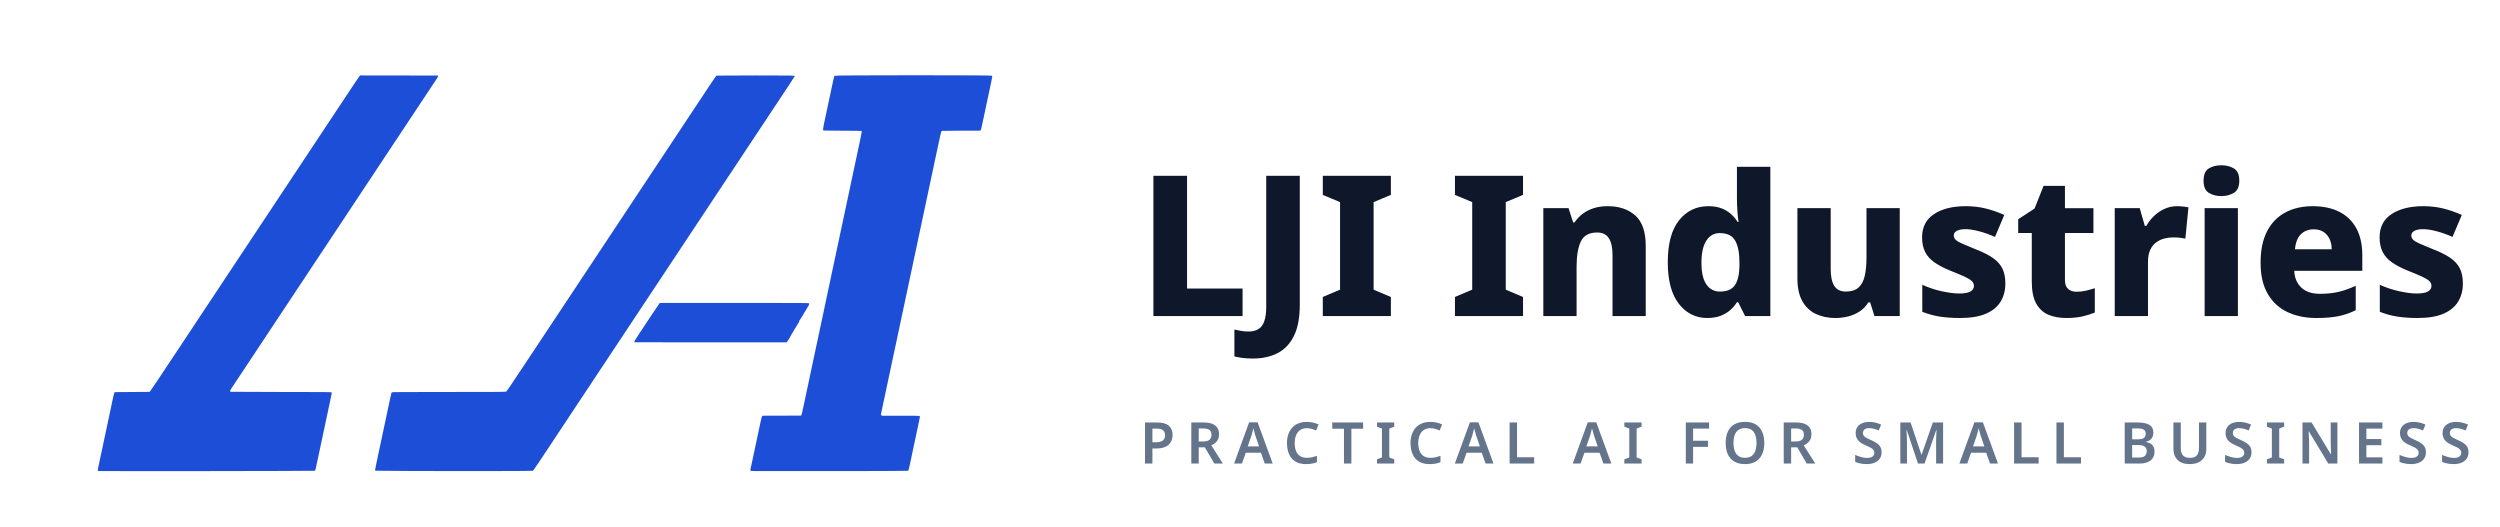
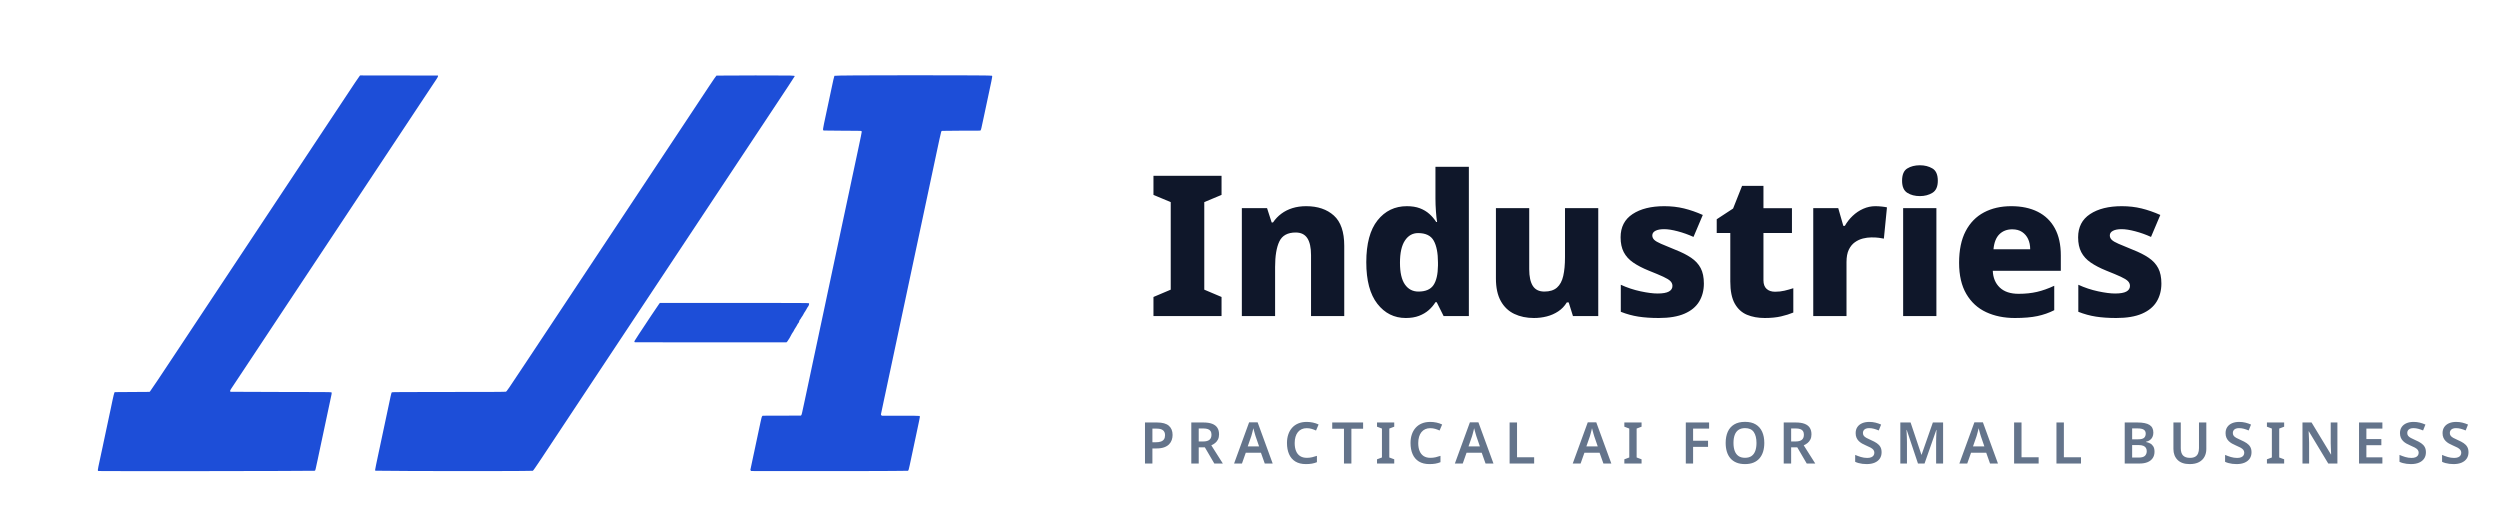
<svg xmlns="http://www.w3.org/2000/svg" viewBox="0 0 10438 2200" width="1305" height="275">
  <path fill="#1d4ed8" transform="translate(-495.5,-36)" d="M905.2,2003.0C902.3,2001.8 902.3,1998.8 905.5,1984.1C908.0,1972.6 909.9,1964.0 914.0,1944.5C915.1,1939.0 916.5,1932.6 917.0,1930.3C917.6,1928.0 919.8,1917.4 922.1,1906.8C924.3,1896.2 927.2,1882.3 928.6,1876.0C930.0,1869.7 931.5,1862.5 932.0,1860.0C932.5,1857.5 934.1,1850.1 935.5,1843.5C936.9,1836.9 940.7,1818.9 944.0,1803.5C947.3,1788.1 951.1,1770.1 952.5,1763.5C953.9,1756.9 955.7,1748.6 956.5,1745.0C957.2,1741.4 960.6,1725.2 964.0,1709.0C967.4,1692.8 971.0,1678.2 971.9,1676.5L973.6,1673.5L1046.2,1673.0L1118.8,1672.5L1121.1,1670.5C1123.1,1668.7 1162.7,1609.5 1239.5,1493.5C1252.2,1474.2 1277.4,1436.2 1295.5,1409.0C1313.5,1381.8 1340.1,1341.7 1354.5,1320.0C1368.9,1298.3 1398.6,1253.5 1420.5,1220.5C1458.5,1163.3 1484.9,1123.4 1543.5,1035.0C1586.3,970.5 1628.2,907.2 1669.5,845.0C1690.9,812.8 1720.1,768.7 1734.5,747.0C1748.9,725.3 1774.1,687.2 1790.5,662.5C1806.9,637.8 1831.2,601.1 1844.5,581.0C1857.8,560.9 1889.3,513.5 1914.5,475.5C1939.7,437.6 1968.1,394.8 1977.5,380.5C1987.0,366.2 1995.6,353.7 1996.7,352.7L1998.7,351.0L2161.1,351.2L2323.5,351.5L2323.8,353.8C2324.0,355.2 2321.8,359.6 2317.4,366.3C2313.7,371.9 2288.8,409.4 2262.1,449.5C2235.5,489.6 2205.0,535.5 2194.5,551.5C2183.9,567.5 2157.8,606.8 2136.5,639.0C2115.2,671.2 2088.2,711.9 2076.5,729.5C2064.9,747.1 2037.4,788.5 2015.5,821.5C1993.6,854.5 1962.8,900.9 1947.2,924.5C1931.5,948.1 1904.9,988.2 1888.2,1013.5C1871.4,1038.8 1846.3,1076.6 1832.5,1097.5C1818.7,1118.4 1788.5,1163.8 1765.5,1198.5C1742.5,1233.2 1712.3,1278.6 1698.5,1299.5C1684.7,1320.4 1659.0,1359.1 1641.5,1385.5C1624.0,1411.9 1600.1,1447.9 1588.5,1465.5C1576.9,1483.1 1544.6,1531.7 1516.9,1573.5C1489.1,1615.3 1463.8,1653.4 1460.6,1658.3C1454.4,1667.8 1453.8,1670.9 1458.0,1672.1C1459.4,1672.5 1554.4,1672.8 1669.1,1672.9C1856.5,1673.0 1877.9,1673.2 1879.0,1674.6C1880.5,1676.3 1880.0,1679.7 1872.0,1716.0C1870.9,1721.2 1867.3,1738.1 1864.0,1753.5C1860.7,1768.9 1856.9,1786.9 1855.5,1793.5C1854.1,1800.1 1852.5,1807.5 1852.0,1810.0C1851.5,1812.5 1850.0,1819.7 1848.6,1826.0C1847.3,1832.3 1843.7,1849.2 1840.6,1863.5C1837.6,1877.8 1833.9,1894.9 1832.5,1901.5C1831.1,1908.1 1826.1,1931.5 1821.5,1953.5C1811.7,1999.9 1811.5,2000.7 1809.2,2001.9C1806.9,2003.1 908.2,2004.2 905.2,2003.0ZM2227.5,2003.0C2137.3,2002.7 2062.9,2002.1 2062.2,2001.7C2061.6,2001.2 2061.0,1999.7 2061.0,1998.3C2061.0,1996.1 2066.2,1970.6 2076.5,1922.5C2077.9,1915.9 2079.7,1907.6 2080.5,1904.0C2081.2,1900.4 2084.6,1884.5 2088.0,1868.5C2094.2,1839.2 2094.9,1836.0 2099.5,1814.5C2100.9,1807.9 2104.7,1789.9 2108.0,1774.5C2111.3,1759.1 2115.1,1741.1 2116.5,1734.5C2120.6,1715.3 2121.6,1710.5 2125.4,1692.5C2127.9,1681.0 2129.6,1675.1 2130.7,1674.2C2132.0,1673.3 2181.1,1673.0 2367.9,1672.9C2547.7,1672.9 2604.3,1672.6 2607.0,1671.7C2610.8,1670.4 2612.6,1667.7 2698.6,1538.0C2717.4,1509.7 2753.8,1454.8 2779.5,1416.0C2805.3,1377.2 2836.8,1329.8 2849.5,1310.5C2903.2,1229.5 2946.8,1163.6 3034.5,1031.5C3068.5,980.3 3089.9,948.0 3151.2,855.5C3165.7,833.5 3193.3,791.9 3212.5,763.0C3304.2,624.8 3319.9,601.1 3341.5,568.5C3354.2,549.2 3379.4,511.2 3397.5,484.0C3415.6,456.8 3442.6,416.0 3457.5,393.4C3472.5,370.8 3485.5,352.0 3486.5,351.7C3487.4,351.3 3560.7,351.0 3649.4,351.0C3814.4,351.0 3813.0,351.0 3813.0,354.6C3813.0,355.2 3801.7,372.8 3787.8,393.6C3774.0,414.5 3754.5,443.9 3744.5,459.0C3734.5,474.1 3709.3,512.1 3688.5,543.5C3667.7,574.9 3638.0,619.6 3622.5,643.0C3607.0,666.4 3577.8,710.5 3557.5,741.0C3537.2,771.5 3509.8,812.9 3496.5,833.0C3470.5,872.2 3429.6,933.9 3375.5,1015.5C3335.1,1076.3 3289.1,1145.8 3250.5,1204.0C3193.1,1290.6 3164.5,1333.8 3130.5,1385.0C3048.7,1508.3 3023.3,1546.6 2999.5,1582.5C2958.4,1644.5 2917.6,1706.0 2879.5,1763.5C2840.7,1821.9 2805.8,1874.6 2754.7,1951.8C2731.5,1986.7 2721.3,2001.3 2719.6,2002.0C2716.5,2003.1 2453.0,2003.7 2227.5,2003.0ZM3712.3,2003.3L3631.0,2003.0L3629.5,2000.7L3628.0,1998.4L3633.0,1974.9C3635.7,1962.0 3639.1,1946.1 3640.5,1939.5C3641.9,1932.9 3643.7,1924.6 3644.5,1921.0C3645.2,1917.4 3648.6,1901.7 3651.9,1886.0C3655.2,1870.3 3659.1,1852.1 3660.5,1845.5C3664.6,1826.5 3665.6,1821.9 3670.5,1798.5C3674.0,1782.0 3675.7,1775.9 3677.2,1774.3L3679.3,1772.0L3759.1,1771.8L3838.9,1771.5L3840.6,1769.8C3842.2,1768.2 3843.8,1761.8 3851.4,1725.5C3852.3,1721.7 3854.1,1713.1 3855.5,1706.5C3856.9,1699.9 3859.9,1686.0 3862.1,1675.5C3864.3,1665.0 3867.2,1651.3 3868.6,1645.0C3870.0,1638.7 3871.5,1631.5 3872.0,1629.0C3872.5,1626.5 3874.1,1619.1 3875.5,1612.5C3878.9,1596.5 3889.8,1545.3 3891.6,1536.5C3892.4,1532.7 3893.7,1526.6 3894.5,1523.0C3895.8,1517.3 3900.7,1494.2 3908.6,1457.0C3910.0,1450.7 3911.7,1442.3 3912.5,1438.5C3913.3,1434.7 3915.1,1426.1 3916.5,1419.5C3920.0,1403.0 3921.2,1397.4 3925.9,1375.5C3928.1,1365.0 3931.1,1351.1 3932.5,1344.5C3933.9,1337.9 3935.9,1328.5 3937.0,1323.5C3938.0,1318.5 3941.4,1302.6 3944.5,1288.0C3947.6,1273.4 3951.0,1257.5 3952.0,1252.5C3953.1,1247.5 3955.1,1238.1 3956.5,1231.5C3959.9,1215.8 3969.6,1170.0 3972.0,1158.5C3973.1,1153.5 3975.1,1144.1 3976.5,1137.5C3979.9,1121.8 3989.6,1076.0 3992.0,1064.5C3993.1,1059.5 3995.1,1050.1 3996.5,1043.5C3999.9,1027.8 4009.6,982.0 4012.0,970.5C4013.1,965.5 4015.1,956.1 4016.5,949.5C4017.9,942.9 4022.4,921.8 4026.5,902.5C4033.1,871.3 4035.4,860.5 4040.5,837.0C4044.1,820.1 4050.3,790.6 4052.0,782.5C4053.1,777.5 4055.1,768.1 4056.5,761.5C4057.9,754.9 4061.6,737.8 4064.6,723.5C4067.7,709.2 4071.3,692.3 4072.6,686.0C4074.0,679.7 4075.5,672.5 4076.0,670.0C4076.5,667.5 4078.1,660.1 4079.5,653.5C4088.2,612.8 4093.0,589.5 4093.0,587.1C4093.0,585.6 4092.5,583.9 4091.8,583.2C4090.9,582.3 4072.2,582.0 4014.6,581.9C3972.7,581.8 3937.2,581.5 3935.6,581.1C3929.3,579.8 3928.9,583.5 3944.8,509.0C3946.0,503.8 3950.3,483.5 3954.4,464.0C3958.5,444.5 3963.1,423.1 3964.5,416.5C3965.9,409.9 3967.5,402.5 3968.0,400.0C3971.8,380.7 3978.2,353.4 3979.0,352.6C3980.5,351.1 4107.9,350.3 4309.0,350.3C4543.8,350.4 4635.2,350.9 4636.7,352.2C4637.4,352.8 4638.0,354.5 4638.0,356.1C4638.0,358.6 4633.4,381.4 4624.5,422.5C4623.1,429.1 4618.6,450.2 4614.5,469.5C4610.4,488.8 4605.9,509.9 4604.5,516.5C4603.1,523.1 4601.1,532.5 4600.0,537.5C4593.1,570.6 4591.5,577.4 4589.9,579.4L4588.2,581.5L4509.3,581.7C4466.0,581.9 4429.6,582.2 4428.4,582.5C4427.3,582.7 4425.8,584.2 4425.1,585.6C4424.5,587.1 4421.2,600.9 4417.9,616.4C4414.7,631.9 4411.6,646.3 4411.0,648.5C4410.5,650.7 4406.7,668.5 4402.6,688.0C4398.5,707.5 4393.9,728.9 4392.5,735.5C4391.1,742.1 4386.6,763.2 4382.5,782.5C4378.4,801.8 4373.8,823.8 4372.1,831.5C4370.5,839.2 4365.9,860.6 4362.0,879.0C4358.1,897.4 4353.6,918.6 4352.0,926.0C4350.4,933.4 4345.9,954.6 4342.0,973.0C4338.1,991.4 4333.6,1012.6 4332.0,1020.0C4330.4,1027.4 4325.9,1048.6 4322.0,1067.0C4318.1,1085.4 4313.6,1106.6 4312.0,1114.0C4310.4,1121.4 4305.9,1142.6 4302.0,1161.0C4298.1,1179.4 4293.6,1200.6 4292.0,1208.0C4289.3,1220.7 4277.1,1277.8 4273.0,1297.5C4271.9,1302.5 4269.9,1311.9 4268.5,1318.5C4267.1,1325.1 4263.5,1342.0 4260.5,1356.0C4257.5,1370.0 4253.7,1388.0 4252.0,1396.0C4250.3,1404.0 4245.6,1426.2 4241.5,1445.5C4237.4,1464.8 4232.9,1485.9 4231.5,1492.5C4230.1,1499.1 4225.6,1520.2 4221.5,1539.5C4217.4,1558.8 4212.9,1579.9 4211.5,1586.5C4210.1,1593.1 4208.3,1601.4 4207.5,1605.0C4206.8,1608.6 4203.4,1624.3 4200.1,1640.0C4196.8,1655.7 4192.9,1673.9 4191.5,1680.5C4190.1,1687.1 4188.3,1695.4 4187.5,1699.0C4186.8,1702.6 4183.4,1718.5 4180.0,1734.5C4176.7,1750.5 4173.7,1764.5 4173.4,1765.7C4173.0,1767.1 4173.6,1768.6 4174.9,1769.9L4177.0,1772.0L4254.6,1772.0C4306.1,1772.0 4332.8,1772.3 4334.1,1773.0C4335.1,1773.6 4336.0,1775.1 4336.0,1776.4C4336.0,1778.3 4331.5,1800.4 4320.0,1854.0C4318.4,1861.4 4313.9,1882.6 4310.0,1901.0C4306.1,1919.4 4301.5,1940.8 4299.9,1948.5C4298.2,1956.2 4295.3,1969.9 4293.4,1979.0C4289.5,1997.5 4288.5,2000.7 4285.9,2002.0C4284.0,2003.0 3866.7,2004.0 3712.3,2003.3ZM3146.0,1465.3C3143.7,1464.4 3143.1,1462.9 3144.1,1460.3C3144.6,1458.9 3152.8,1446.1 3162.4,1431.7C3171.9,1417.3 3194.4,1383.2 3212.5,1356.0C3230.5,1328.8 3246.4,1305.3 3247.8,1303.8L3250.4,1301.0L3561.1,1301.0C3828.8,1301.0 3871.9,1301.2 3872.9,1302.4C3874.6,1304.5 3871.9,1313.3 3868.2,1317.4C3866.7,1319.2 3863.9,1323.7 3862.1,1327.6C3860.2,1331.4 3857.5,1335.9 3856.1,1337.6C3854.6,1339.2 3851.9,1343.7 3850.0,1347.6C3848.2,1351.4 3845.2,1356.3 3843.4,1358.4C3841.5,1360.6 3840.0,1362.9 3840.0,1363.6C3840.0,1364.4 3838.7,1366.4 3837.1,1368.2C3833.6,1372.3 3832.4,1374.6 3831.6,1379.1C3831.3,1381.1 3829.9,1383.7 3828.6,1384.9C3827.3,1386.1 3824.5,1390.6 3822.5,1394.8C3820.4,1399.0 3817.5,1403.9 3816.0,1405.6C3814.6,1407.2 3811.9,1411.7 3810.1,1415.6C3808.3,1419.4 3805.7,1423.6 3804.4,1425.0C3803.2,1426.4 3799.5,1432.7 3796.4,1439.0C3793.2,1445.3 3789.2,1452.3 3787.3,1454.4C3785.5,1456.6 3784.0,1458.9 3784.0,1459.5C3784.0,1460.1 3782.8,1461.7 3781.4,1463.1L3778.8,1465.5L3463.2,1465.7C3289.6,1465.8 3146.8,1465.6 3146.0,1465.3Z" />
-   <path fill="#0f172a" d="M4815.584 1319.76V734.28H4956.106V1204.929H5187.978V1319.76ZM5230.794 1497.258Q5205.483 1497.258 5186.594 1494.577Q5167.705 1491.896 5153.828 1488.616V1376.214Q5166.85 1379.116 5181.31 1381.765Q5195.77 1384.414 5212.048 1384.414Q5236.774 1384.414 5253.458 1374.7Q5270.142 1364.987 5278.468 1341.837Q5286.794 1318.688 5286.794 1279.833V734.28H5426.887V1272.958Q5426.887 1354.074 5402.003 1403.621Q5377.119 1453.167 5333.108 1475.213Q5289.097 1497.258 5230.794 1497.258ZM5807.303 1319.76H5523.017V1240.158L5595.114 1209.628V844.033L5523.017 813.882V734.28H5807.303V813.882L5735.206 844.033V1209.628L5807.303 1240.158ZM6359.163 1319.76H6074.877V1240.158L6146.974 1209.628V844.033L6074.877 813.882V734.28H6359.163V813.882L6287.066 844.033V1209.628L6359.163 1240.158ZM6712.497 861.028Q6784.739 861.028 6828.158 900.096Q6871.577 939.163 6871.577 1026.541V1319.76H6732.868V1065.059Q6732.868 1018.237 6717.385 994.588Q6701.902 970.939 6668.8 970.939Q6618.492 970.939 6600.653 1008.099Q6582.814 1045.259 6582.814 1115.12V1319.76H6443.932V869.228H6549.24L6568.521 929.088H6573.917Q6588.677 907.423 6609.111 892.253Q6629.546 877.083 6655.462 869.055Q6681.378 861.028 6712.497 861.028ZM7128.452 1327.96Q7056.169 1327.96 7009.884 1268.703Q6963.599 1209.446 6963.599 1094.99Q6963.599 979.239 7010.618 920.133Q7057.637 861.028 7133.159 861.028Q7164.36 861.028 7187.189 869.638Q7210.018 878.248 7226.934 893.332Q7243.851 908.415 7255.675 927.103H7259.3Q7256.536 911.261 7254.486 882.902Q7252.436 854.542 7252.436 829.286V696.56H7391.966V1319.76H7286.458L7257.66 1262.016H7252.436Q7241.26 1280.228 7224.343 1295.074Q7207.426 1309.92 7183.864 1318.94Q7160.301 1327.96 7128.452 1327.96ZM7181.39 1217.573Q7225.827 1217.573 7244.076 1190.779Q7262.325 1163.985 7262.973 1108.93V1096.458Q7262.973 1037.13 7245.306 1005.244Q7227.639 973.358 7179.922 973.358Q7145.67 973.358 7124.981 1004.465Q7104.293 1035.572 7104.293 1097.278Q7104.293 1158.508 7124.981 1188.04Q7145.67 1217.573 7181.39 1217.573ZM7932.313 869.228V1319.76H7826.632L7808.847 1262.836H7801.032Q7787.092 1285.796 7765.276 1300.232Q7743.46 1314.668 7717.544 1321.314Q7691.628 1327.96 7663.575 1327.96Q7617.573 1327.96 7581.579 1310.826Q7545.586 1293.692 7525.278 1257.137Q7504.971 1220.581 7504.971 1162.878V869.228H7644.025V1124.273Q7644.025 1170.275 7659.06 1193.924Q7674.095 1217.573 7707.272 1217.573Q7740.926 1217.573 7759.823 1201.066Q7778.72 1184.56 7786.075 1152.452Q7793.431 1120.345 7793.431 1074.04V869.228ZM8373.375 1184.149Q8373.375 1226.789 8353.674 1259.375Q8333.974 1291.962 8292.346 1309.961Q8250.719 1327.96 8184.939 1327.96Q8137.076 1327.96 8099.979 1322.199Q8062.882 1316.439 8026.45 1302.023V1189.135Q8066.293 1207.438 8109.11 1216.564Q8151.926 1225.691 8180.101 1225.691Q8212.369 1225.691 8227.252 1217.454Q8242.135 1209.217 8242.135 1193.948Q8242.135 1182.73 8233.763 1174.144Q8225.391 1165.559 8203.964 1155.678Q8182.538 1145.797 8142.964 1130.045Q8104.211 1114.292 8078.082 1096.273Q8051.952 1078.253 8038.791 1053.026Q8025.63 1027.799 8025.63 991.071Q8025.63 926.89 8075.674 893.959Q8125.719 861.028 8207.94 861.028Q8252.007 861.028 8290.42 870.437Q8328.832 879.847 8368.889 897.673L8330.038 989.406Q8297.623 974.687 8264.045 965.839Q8230.466 956.991 8207.555 956.991Q8184.004 956.991 8170.998 963.892Q8157.993 970.792 8157.993 983.084Q8157.993 993.351 8165.738 1001.203Q8173.483 1009.054 8194.282 1018.029Q8215.081 1027.004 8253.662 1042.757Q8293.539 1058.337 8320.144 1076.356Q8346.749 1094.375 8360.062 1119.689Q8373.375 1145.002 8373.375 1184.149ZM8670.555 1218.27Q8691.433 1218.27 8709.725 1213.981Q8728.018 1209.692 8746.878 1203.573V1305.189Q8724.549 1314.525 8695.628 1321.242Q8666.707 1327.96 8627.726 1327.96Q8585.654 1327.96 8553.327 1314.462Q8521 1300.963 8502.361 1267.816Q8483.722 1234.669 8483.722 1175.377V972.962H8427.015V915.626L8495.391 870.842L8532.921 776.163H8622.174V869.391H8741.201V972.962H8622.174V1170.458Q8622.174 1194.364 8635.231 1206.317Q8648.288 1218.27 8670.555 1218.27ZM9089.546 861.028Q9102.494 861.028 9116.52 862.582Q9130.546 864.135 9137.967 865.948L9125.06 996.498Q9116.344 994.686 9104.281 993.046Q9092.219 991.406 9072.966 991.406Q9055.967 991.406 9037.865 995.912Q9019.764 1000.418 9003.991 1011.591Q8988.218 1022.763 8978.616 1042.698Q8969.014 1062.632 8969.014 1094.309V1319.76H8830.132V869.228H8934.517L8955.673 943.11H8962.191Q8974.836 920.453 8994.516 901.659Q9014.196 882.864 9038.644 871.946Q9063.093 861.028 9089.546 861.028ZM9344.401 869.228V1319.76H9205.52V869.228ZM9275.457 690.157Q9305.46 690.157 9327.887 703.494Q9350.314 716.831 9350.314 754.862Q9350.314 791.426 9327.887 805.173Q9305.46 818.92 9275.457 818.92Q9244.461 818.92 9222.768 805.173Q9201.075 791.426 9201.075 754.862Q9201.075 716.831 9222.768 703.494Q9244.461 690.157 9275.457 690.157ZM9656.839 861.028Q9721.192 861.028 9767.612 884.332Q9814.032 907.637 9839.001 953.298Q9863.97 998.96 9863.97 1066.593V1130.782H9579.873Q9581.513 1174.309 9608.934 1200.627Q9636.355 1226.945 9687.703 1226.945Q9730.171 1226.945 9764.829 1218.831Q9799.486 1210.718 9836.517 1193.366V1295.373Q9803.545 1312.077 9765.886 1320.018Q9728.228 1327.96 9672.116 1327.96Q9604.613 1327.96 9552.109 1303.512Q9499.604 1279.063 9469.392 1227.662Q9439.179 1176.26 9439.179 1097.45Q9439.179 1017.517 9466.608 965.209Q9494.037 912.901 9543.089 886.964Q9592.141 861.028 9656.839 861.028ZM9661.201 957.639Q9628.327 957.639 9607.466 978.217Q9586.605 998.796 9582.808 1040.993H9736.06Q9736.06 1016.877 9727.495 998.389Q9718.93 979.902 9702.362 968.771Q9685.793 957.639 9661.201 957.639ZM10283.975 1184.149Q10283.975 1226.789 10264.274 1259.375Q10244.574 1291.962 10202.946 1309.961Q10161.319 1327.96 10095.539 1327.96Q10047.676 1327.96 10010.579 1322.199Q9973.482 1316.439 9937.05 1302.023V1189.135Q9976.893 1207.438 10019.71 1216.564Q10062.526 1225.691 10090.701 1225.691Q10122.969 1225.691 10137.852 1217.454Q10152.735 1209.217 10152.735 1193.948Q10152.735 1182.73 10144.363 1174.144Q10135.991 1165.559 10114.564 1155.678Q10093.138 1145.797 10053.564 1130.045Q10014.811 1114.292 9988.682 1096.273Q9962.552 1078.253 9949.391 1053.026Q9936.23 1027.799 9936.23 991.071Q9936.23 926.89 9986.274 893.959Q10036.319 861.028 10118.54 861.028Q10162.607 861.028 10201.02 870.437Q10239.432 879.847 10279.489 897.673L10240.638 989.406Q10208.223 974.687 10174.645 965.839Q10141.066 956.991 10118.155 956.991Q10094.604 956.991 10081.598 963.892Q10068.593 970.792 10068.593 983.084Q10068.593 993.351 10076.338 1001.203Q10084.083 1009.054 10104.882 1018.029Q10125.681 1027.004 10164.262 1042.757Q10204.139 1058.337 10230.744 1076.356Q10257.349 1094.375 10270.662 1119.689Q10283.975 1145.002 10283.975 1184.149Z" />
+   <path fill="#0f172a" transform="translate(-1259,0)" d="M6359.163 1319.76H6074.877V1240.158L6146.974 1209.628V844.033L6074.877 813.882V734.28H6359.163V813.882L6287.066 844.033V1209.628L6359.163 1240.158ZM6712.497 861.028Q6784.739 861.028 6828.158 900.096Q6871.577 939.163 6871.577 1026.541V1319.76H6732.868V1065.059Q6732.868 1018.237 6717.385 994.588Q6701.902 970.939 6668.8 970.939Q6618.492 970.939 6600.653 1008.099Q6582.814 1045.259 6582.814 1115.12V1319.76H6443.932V869.228H6549.24L6568.521 929.088H6573.917Q6588.677 907.423 6609.111 892.253Q6629.546 877.083 6655.462 869.055Q6681.378 861.028 6712.497 861.028ZM7128.452 1327.96Q7056.169 1327.96 7009.884 1268.703Q6963.599 1209.446 6963.599 1094.99Q6963.599 979.239 7010.618 920.133Q7057.637 861.028 7133.159 861.028Q7164.36 861.028 7187.189 869.638Q7210.018 878.248 7226.934 893.332Q7243.851 908.415 7255.675 927.103H7259.3Q7256.536 911.261 7254.486 882.902Q7252.436 854.542 7252.436 829.286V696.56H7391.966V1319.76H7286.458L7257.66 1262.016H7252.436Q7241.26 1280.228 7224.343 1295.074Q7207.426 1309.92 7183.864 1318.94Q7160.301 1327.96 7128.452 1327.96ZM7181.39 1217.573Q7225.827 1217.573 7244.076 1190.779Q7262.325 1163.985 7262.973 1108.93V1096.458Q7262.973 1037.13 7245.306 1005.244Q7227.639 973.358 7179.922 973.358Q7145.67 973.358 7124.981 1004.465Q7104.293 1035.572 7104.293 1097.278Q7104.293 1158.508 7124.981 1188.04Q7145.67 1217.573 7181.39 1217.573ZM7932.313 869.228V1319.76H7826.632L7808.847 1262.836H7801.032Q7787.092 1285.796 7765.276 1300.232Q7743.46 1314.668 7717.544 1321.314Q7691.628 1327.96 7663.575 1327.96Q7617.573 1327.96 7581.579 1310.826Q7545.586 1293.692 7525.278 1257.137Q7504.971 1220.581 7504.971 1162.878V869.228H7644.025V1124.273Q7644.025 1170.275 7659.06 1193.924Q7674.095 1217.573 7707.272 1217.573Q7740.926 1217.573 7759.823 1201.066Q7778.72 1184.56 7786.075 1152.452Q7793.431 1120.345 7793.431 1074.04V869.228ZM8373.375 1184.149Q8373.375 1226.789 8353.674 1259.375Q8333.974 1291.962 8292.346 1309.961Q8250.719 1327.96 8184.939 1327.96Q8137.076 1327.96 8099.979 1322.199Q8062.882 1316.439 8026.45 1302.023V1189.135Q8066.293 1207.438 8109.11 1216.564Q8151.926 1225.691 8180.101 1225.691Q8212.369 1225.691 8227.252 1217.454Q8242.135 1209.217 8242.135 1193.948Q8242.135 1182.73 8233.763 1174.144Q8225.391 1165.559 8203.964 1155.678Q8182.538 1145.797 8142.964 1130.045Q8104.211 1114.292 8078.082 1096.273Q8051.952 1078.253 8038.791 1053.026Q8025.63 1027.799 8025.63 991.071Q8025.63 926.89 8075.674 893.959Q8125.719 861.028 8207.94 861.028Q8252.007 861.028 8290.42 870.437Q8328.832 879.847 8368.889 897.673L8330.038 989.406Q8297.623 974.687 8264.045 965.839Q8230.466 956.991 8207.555 956.991Q8184.004 956.991 8170.998 963.892Q8157.993 970.792 8157.993 983.084Q8157.993 993.351 8165.738 1001.203Q8173.483 1009.054 8194.282 1018.029Q8215.081 1027.004 8253.662 1042.757Q8293.539 1058.337 8320.144 1076.356Q8346.749 1094.375 8360.062 1119.689Q8373.375 1145.002 8373.375 1184.149ZM8670.555 1218.27Q8691.433 1218.27 8709.725 1213.981Q8728.018 1209.692 8746.878 1203.573V1305.189Q8724.549 1314.525 8695.628 1321.242Q8666.707 1327.96 8627.726 1327.96Q8585.654 1327.96 8553.327 1314.462Q8521 1300.963 8502.361 1267.816Q8483.722 1234.669 8483.722 1175.377V972.962H8427.015V915.626L8495.391 870.842L8532.921 776.163H8622.174V869.391H8741.201V972.962H8622.174V1170.458Q8622.174 1194.364 8635.231 1206.317Q8648.288 1218.27 8670.555 1218.27ZM9089.546 861.028Q9102.494 861.028 9116.52 862.582Q9130.546 864.135 9137.967 865.948L9125.06 996.498Q9116.344 994.686 9104.281 993.046Q9092.219 991.406 9072.966 991.406Q9055.967 991.406 9037.865 995.912Q9019.764 1000.418 9003.991 1011.591Q8988.218 1022.763 8978.616 1042.698Q8969.014 1062.632 8969.014 1094.309V1319.76H8830.132V869.228H8934.517L8955.673 943.11H8962.191Q8974.836 920.453 8994.516 901.659Q9014.196 882.864 9038.644 871.946Q9063.093 861.028 9089.546 861.028ZM9344.401 869.228V1319.76H9205.52V869.228ZM9275.457 690.157Q9305.46 690.157 9327.887 703.494Q9350.314 716.831 9350.314 754.862Q9350.314 791.426 9327.887 805.173Q9305.46 818.92 9275.457 818.92Q9244.461 818.92 9222.768 805.173Q9201.075 791.426 9201.075 754.862Q9201.075 716.831 9222.768 703.494Q9244.461 690.157 9275.457 690.157ZM9656.839 861.028Q9721.192 861.028 9767.612 884.332Q9814.032 907.637 9839.001 953.298Q9863.97 998.96 9863.97 1066.593V1130.782H9579.873Q9581.513 1174.309 9608.934 1200.627Q9636.355 1226.945 9687.703 1226.945Q9730.171 1226.945 9764.829 1218.831Q9799.486 1210.718 9836.517 1193.366V1295.373Q9803.545 1312.077 9765.886 1320.018Q9728.228 1327.96 9672.116 1327.96Q9604.613 1327.96 9552.109 1303.512Q9499.604 1279.063 9469.392 1227.662Q9439.179 1176.26 9439.179 1097.45Q9439.179 1017.517 9466.608 965.209Q9494.037 912.901 9543.089 886.964Q9592.141 861.028 9656.839 861.028ZM9661.201 957.639Q9628.327 957.639 9607.466 978.217Q9586.605 998.796 9582.808 1040.993H9736.06Q9736.06 1016.877 9727.495 998.389Q9718.93 979.902 9702.362 968.771Q9685.793 957.639 9661.201 957.639ZM10283.975 1184.149Q10283.975 1226.789 10264.274 1259.375Q10244.574 1291.962 10202.946 1309.961Q10161.319 1327.96 10095.539 1327.96Q10047.676 1327.96 10010.579 1322.199Q9973.482 1316.439 9937.05 1302.023V1189.135Q9976.893 1207.438 10019.71 1216.564Q10062.526 1225.691 10090.701 1225.691Q10122.969 1225.691 10137.852 1217.454Q10152.735 1209.217 10152.735 1193.948Q10152.735 1182.73 10144.363 1174.144Q10135.991 1165.559 10114.564 1155.678Q10093.138 1145.797 10053.564 1130.045Q10014.811 1114.292 9988.682 1096.273Q9962.552 1078.253 9949.391 1053.026Q9936.23 1027.799 9936.23 991.071Q9936.23 926.89 9986.274 893.959Q10036.319 861.028 10118.54 861.028Q10162.607 861.028 10201.02 870.437Q10239.432 879.847 10279.489 897.673L10240.638 989.406Q10208.223 974.687 10174.645 965.839Q10141.066 956.991 10118.155 956.991Q10094.604 956.991 10081.598 963.892Q10068.593 970.792 10068.593 983.084Q10068.593 993.351 10076.338 1001.203Q10084.083 1009.054 10104.882 1018.029Q10125.681 1027.004 10164.262 1042.757Q10204.139 1058.337 10230.744 1076.356Q10257.349 1094.375 10270.662 1119.689Q10283.975 1145.002 10283.975 1184.149Z" />
  <path fill="#64748b" d="M4831.106 1764.288Q4864.341 1764.288 4880.02 1777.853Q4895.699 1791.418 4895.699 1816.238Q4895.699 1827.254 4892.265 1837.339Q4888.83 1847.424 4881.047 1855.423Q4873.264 1863.422 4860.338 1868.045Q4847.411 1872.667 4828.576 1872.667H4811.45V1935.648H4780.456V1764.288ZM4829.55 1789.973H4811.45V1846.891H4825.629Q4838.027 1846.891 4846.684 1843.958Q4855.341 1841.026 4859.8 1834.486Q4864.259 1827.946 4864.259 1817.29Q4864.259 1803.922 4855.888 1796.947Q4847.517 1789.973 4829.55 1789.973ZM5024.534 1764.288Q5046.623 1764.288 5061.062 1769.825Q5075.5 1775.362 5082.631 1786.298Q5089.761 1797.235 5089.761 1813.738Q5089.761 1826.141 5085.314 1835.078Q5080.867 1844.016 5073.568 1849.918Q5066.27 1855.819 5057.447 1859.669L5105.582 1935.648H5069.985L5030.471 1868.04H5004.873V1935.648H4973.879V1764.288ZM5023.516 1789.21H5004.873V1843.507H5024.078Q5041.036 1843.507 5049.587 1836.595Q5058.138 1829.683 5058.138 1815.154Q5058.138 1806.062 5054.474 1800.391Q5050.809 1794.72 5043.148 1791.965Q5035.487 1789.21 5023.516 1789.21ZM5280.631 1935.648 5264.642 1890.543H5201.373L5185.442 1935.648H5152.567L5215.331 1763.568H5250.823L5313.712 1935.648ZM5242.245 1821.418Q5241.343 1818.495 5239.48 1812.132Q5237.618 1805.77 5235.83 1798.956Q5234.042 1792.142 5232.991 1788.168Q5231.882 1793.333 5230.288 1799.666Q5228.695 1806 5227.101 1811.722Q5225.508 1817.443 5224.365 1821.418L5209.485 1864.229H5256.976ZM5455.66 1788.053Q5444.078 1788.053 5434.771 1792.277Q5425.464 1796.501 5418.969 1804.589Q5412.475 1812.677 5409.033 1824.194Q5405.592 1835.712 5405.592 1850.242Q5405.592 1869.446 5411.234 1883.314Q5416.876 1897.181 5428.178 1904.532Q5439.48 1911.883 5456.515 1911.883Q5467.795 1911.883 5478.103 1909.507Q5488.411 1907.131 5498.467 1903.613V1930.085Q5488.228 1934.232 5477.39 1936.14Q5466.552 1938.048 5452.665 1938.048Q5425.867 1938.048 5408.256 1927.157Q5390.644 1916.266 5382.021 1896.391Q5373.398 1876.517 5373.398 1850.002Q5373.398 1830.562 5378.798 1814.436Q5384.198 1798.31 5394.684 1786.505Q5405.169 1774.699 5420.575 1768.294Q5435.98 1761.888 5455.992 1761.888Q5468.918 1761.888 5481.705 1764.619Q5494.492 1767.35 5505.46 1772.698L5494.723 1797.869Q5486.256 1793.904 5476.581 1790.978Q5466.907 1788.053 5455.66 1788.053ZM5642.426 1935.648H5611.432V1790.453H5562.381V1764.288H5691.329V1790.453H5642.426ZM5821.338 1935.648H5749.401V1918.085L5770.009 1910.385V1789.642L5749.401 1781.851V1764.288H5821.338V1781.851L5800.729 1789.642V1910.385L5821.338 1918.085ZM5971.61 1788.053Q5960.028 1788.053 5950.721 1792.277Q5941.414 1796.501 5934.919 1804.589Q5928.425 1812.677 5924.983 1824.194Q5921.542 1835.712 5921.542 1850.242Q5921.542 1869.446 5927.184 1883.314Q5932.826 1897.181 5944.128 1904.532Q5955.43 1911.883 5972.465 1911.883Q5983.745 1911.883 5994.053 1909.507Q6004.361 1907.131 6014.417 1903.613V1930.085Q6004.178 1934.232 5993.34 1936.14Q5982.502 1938.048 5968.615 1938.048Q5941.817 1938.048 5924.206 1927.157Q5906.594 1916.266 5897.971 1896.391Q5889.348 1876.517 5889.348 1850.002Q5889.348 1830.562 5894.748 1814.436Q5900.148 1798.31 5910.634 1786.505Q5921.119 1774.699 5936.525 1768.294Q5951.93 1761.888 5971.942 1761.888Q5984.868 1761.888 5997.655 1764.619Q6010.442 1767.35 6021.41 1772.698L6010.673 1797.869Q6002.206 1793.904 5992.531 1790.978Q5982.857 1788.053 5971.61 1788.053ZM6202.627 1935.648 6186.639 1890.543H6123.37L6107.439 1935.648H6074.563L6137.328 1763.568H6172.819L6235.709 1935.648ZM6164.242 1821.418Q6163.339 1818.495 6161.477 1812.132Q6159.615 1805.77 6157.827 1798.956Q6156.039 1792.142 6154.987 1788.168Q6153.879 1793.333 6152.285 1799.666Q6150.691 1806 6149.098 1811.722Q6147.504 1817.443 6146.362 1821.418L6131.482 1864.229H6178.973ZM6303.123 1935.648V1764.288H6334.116V1909.517H6405.622V1935.648ZM6694.817 1935.648 6678.829 1890.543H6615.56L6599.629 1935.648H6566.753L6629.518 1763.568H6665.009L6727.899 1935.648ZM6656.432 1821.418Q6655.529 1818.495 6653.667 1812.132Q6651.805 1805.77 6650.017 1798.956Q6648.229 1792.142 6647.177 1788.168Q6646.069 1793.333 6644.475 1799.666Q6642.881 1806 6641.288 1811.722Q6639.694 1817.443 6638.552 1821.418L6623.672 1864.229H6671.163ZM6854.198 1935.648H6782.261V1918.085L6802.869 1910.385V1789.642L6782.261 1781.851V1764.288H6854.198V1781.851L6833.589 1789.642V1910.385L6854.198 1918.085ZM7069.358 1935.648H7038.937V1764.288H7136.192V1789.976H7069.358V1840.38H7131.781V1866.068H7069.358ZM7366.727 1849.728Q7366.727 1869.648 7361.778 1885.848Q7356.829 1902.048 7346.823 1913.808Q7336.818 1925.568 7321.693 1931.808Q7306.568 1938.048 7286.125 1938.048Q7265.418 1938.048 7250.219 1931.734Q7235.019 1925.419 7225.043 1913.734Q7215.066 1902.048 7210.22 1885.774Q7205.375 1869.499 7205.375 1849.488Q7205.375 1822.997 7214.106 1803.271Q7222.837 1783.546 7240.796 1772.597Q7258.755 1761.648 7286.365 1761.648Q7313.413 1761.648 7331.252 1772.568Q7349.092 1783.488 7357.909 1803.288Q7366.727 1823.088 7366.727 1849.728ZM7238.024 1849.728Q7238.024 1868.957 7243.067 1882.87Q7248.109 1896.782 7258.84 1904.27Q7269.57 1911.758 7286.125 1911.758Q7303.011 1911.758 7313.547 1904.27Q7324.083 1896.782 7329.08 1882.87Q7334.077 1868.957 7334.077 1849.728Q7334.077 1820.794 7322.826 1804.303Q7311.575 1787.813 7286.365 1787.813Q7269.57 1787.813 7258.84 1795.272Q7248.109 1802.731 7243.067 1816.57Q7238.024 1830.408 7238.024 1849.728ZM7498.46 1764.288Q7520.55 1764.288 7534.988 1769.825Q7549.427 1775.362 7556.557 1786.298Q7563.688 1797.235 7563.688 1813.738Q7563.688 1826.141 7559.24 1835.078Q7554.793 1844.016 7547.495 1849.918Q7540.196 1855.819 7531.374 1859.669L7579.508 1935.648H7543.912L7504.398 1868.04H7478.8V1935.648H7447.806V1764.288ZM7497.443 1789.21H7478.8V1843.507H7498.004Q7514.963 1843.507 7523.514 1836.595Q7532.065 1829.683 7532.065 1815.154Q7532.065 1806.062 7528.4 1800.391Q7524.736 1794.72 7517.075 1791.965Q7509.414 1789.21 7497.443 1789.21ZM7856.542 1888.761Q7856.542 1903.972 7849.102 1915.026Q7841.662 1926.079 7827.713 1932.064Q7813.763 1938.048 7794.146 1938.048Q7784.995 1938.048 7776.384 1936.938Q7767.774 1935.829 7760.2 1933.73Q7752.626 1931.631 7746.209 1928.542V1899.679Q7757.092 1904.416 7770.081 1908.359Q7783.071 1912.301 7796.302 1912.301Q7806.63 1912.301 7813.252 1909.539Q7819.873 1906.777 7823.072 1901.883Q7826.27 1896.988 7826.27 1890.532Q7826.27 1883.328 7822.147 1878.316Q7818.024 1873.303 7810.086 1868.981Q7802.149 1864.659 7790.286 1859.737Q7782.386 1856.405 7774.929 1852.173Q7767.471 1847.942 7761.428 1842.017Q7755.384 1836.091 7751.802 1827.963Q7748.22 1819.834 7748.22 1808.708Q7748.22 1793.981 7755.254 1783.514Q7762.289 1773.046 7775.098 1767.467Q7787.906 1761.888 7805.033 1761.888Q7818.744 1761.888 7830.729 1764.827Q7842.713 1767.766 7854.555 1772.983L7844.696 1797.593Q7834.022 1793.155 7824.254 1790.515Q7814.487 1787.875 7804.104 1787.875Q7795.846 1787.875 7790.141 1790.397Q7784.436 1792.919 7781.509 1797.438Q7778.582 1801.956 7778.582 1808.051Q7778.582 1815.046 7782.182 1819.834Q7785.782 1824.622 7793.344 1828.734Q7800.906 1832.845 7812.882 1838.125Q7826.806 1844.094 7836.498 1850.678Q7846.191 1857.262 7851.367 1866.292Q7856.542 1875.321 7856.542 1888.761ZM8008.43 1935.648 7961.449 1795.276H7960.489Q7960.82 1800.076 7961.254 1808.862Q7961.689 1817.647 7962.079 1827.753Q7962.468 1837.858 7962.468 1846.829V1935.648H7934.773V1764.288H7977.608L8022.783 1898.857H8023.593L8070.625 1764.288H8113.369V1935.648H8084.234V1845.389Q8084.234 1837.138 8084.549 1827.438Q8084.864 1817.738 8085.269 1809.072Q8085.674 1800.406 8085.914 1795.516H8084.954L8035.908 1935.648ZM8309.387 1935.648 8293.399 1890.543H8230.13L8214.199 1935.648H8181.323L8244.088 1763.568H8279.579L8342.469 1935.648ZM8271.002 1821.418Q8270.099 1818.495 8268.237 1812.132Q8266.375 1805.77 8264.587 1798.956Q8262.799 1792.142 8261.747 1788.168Q8260.639 1793.333 8259.045 1799.666Q8257.451 1806 8255.858 1811.722Q8254.264 1817.443 8253.122 1821.418L8238.242 1864.229H8285.733ZM8409.883 1935.648V1764.288H8440.876V1909.517H8512.382V1935.648ZM8586.746 1935.648V1764.288H8617.74V1909.517H8689.245V1935.648ZM8924.897 1764.288Q8958.972 1764.288 8975.184 1774.361Q8991.396 1784.434 8991.396 1806.859Q8991.396 1817.395 8987.539 1825.195Q8983.682 1832.995 8976.818 1837.927Q8969.954 1842.859 8960.945 1844.688V1845.888Q8970.286 1847.568 8978.362 1851.946Q8986.438 1856.323 8991.341 1864.586Q8996.244 1872.85 8996.244 1886.381Q8996.244 1901.981 8988.77 1913.038Q8981.297 1924.094 8967.475 1929.871Q8953.653 1935.648 8934.535 1935.648H8871.833V1764.288ZM8927.757 1834.512Q8945.825 1834.512 8952.662 1828.298Q8959.5 1822.085 8959.5 1810.901Q8959.5 1799.477 8951.318 1794.269Q8943.137 1789.061 8925.309 1789.061H8902.826V1834.512ZM8902.826 1858.531V1910.75H8930.455Q8949.151 1910.75 8956.481 1903.284Q8963.81 1895.818 8963.81 1883.88Q8963.81 1876.493 8960.58 1870.776Q8957.349 1865.059 8949.751 1861.795Q8942.153 1858.531 8929.049 1858.531ZM9212.595 1875.168Q9212.595 1892.928 9205.021 1907.208Q9197.447 1921.488 9182.089 1929.768Q9166.731 1938.048 9143.184 1938.048Q9109.918 1938.048 9092.565 1920.648Q9075.212 1903.248 9075.212 1874.688V1764.288H9105.933V1871.521Q9105.933 1892.55 9115.523 1902.276Q9125.113 1912.002 9144.234 1912.002Q9157.591 1912.002 9165.891 1907.334Q9174.191 1902.666 9178.078 1893.528Q9181.965 1884.39 9181.965 1871.281V1764.288H9212.595ZM9401.289 1888.761Q9401.289 1903.972 9393.849 1915.026Q9386.409 1926.079 9372.459 1932.064Q9358.51 1938.048 9338.893 1938.048Q9329.741 1938.048 9321.131 1936.938Q9312.52 1935.829 9304.947 1933.73Q9297.373 1931.631 9290.956 1928.542V1899.679Q9301.838 1904.416 9314.828 1908.359Q9327.817 1912.301 9341.049 1912.301Q9351.377 1912.301 9357.998 1909.539Q9364.62 1906.777 9367.819 1901.883Q9371.017 1896.988 9371.017 1890.532Q9371.017 1883.328 9366.894 1878.316Q9362.771 1873.303 9354.833 1868.981Q9346.895 1864.659 9335.033 1859.737Q9327.133 1856.405 9319.675 1852.173Q9312.217 1847.942 9306.174 1842.017Q9300.131 1836.091 9296.549 1827.963Q9292.966 1819.834 9292.966 1808.708Q9292.966 1793.981 9300.001 1783.514Q9307.036 1773.046 9319.844 1767.467Q9332.653 1761.888 9349.779 1761.888Q9363.491 1761.888 9375.475 1764.827Q9387.459 1767.766 9399.302 1772.983L9389.442 1797.593Q9378.768 1793.155 9369.001 1790.515Q9359.234 1787.875 9348.851 1787.875Q9340.593 1787.875 9334.888 1790.397Q9329.183 1792.919 9326.256 1797.438Q9323.329 1801.956 9323.329 1808.051Q9323.329 1815.046 9326.929 1819.834Q9330.529 1824.622 9338.09 1828.734Q9345.652 1832.845 9357.629 1838.125Q9371.553 1844.094 9381.245 1850.678Q9390.937 1857.262 9396.113 1866.292Q9401.289 1875.321 9401.289 1888.761ZM9537.628 1935.648H9465.691V1918.085L9486.299 1910.385V1789.642L9465.691 1781.851V1764.288H9537.628V1781.851L9517.019 1789.642V1910.385L9537.628 1918.085ZM9760.001 1935.648H9721.793L9640.729 1801.252H9639.769Q9640.249 1808.417 9640.609 1816.351Q9640.969 1824.284 9641.329 1832.58Q9641.689 1840.876 9641.838 1849.307V1935.648H9614.143V1764.288H9652.111L9732.936 1897.755H9733.746Q9733.506 1891.373 9733.221 1883.544Q9732.936 1875.714 9732.576 1867.417Q9732.216 1859.119 9732.066 1851.29V1764.288H9760.001ZM9947.841 1935.648H9850.287V1764.288H9947.841V1789.976H9881.007V1833.628H9943.521V1859.226H9881.007V1909.81H9947.841ZM10129.622 1888.761Q10129.622 1903.972 10122.182 1915.026Q10114.742 1926.079 10100.793 1932.064Q10086.843 1938.048 10067.226 1938.048Q10058.075 1938.048 10049.464 1936.938Q10040.854 1935.829 10033.28 1933.73Q10025.706 1931.631 10019.289 1928.542V1899.679Q10030.172 1904.416 10043.161 1908.359Q10056.151 1912.301 10069.382 1912.301Q10079.71 1912.301 10086.332 1909.539Q10092.953 1906.777 10096.152 1901.883Q10099.35 1896.988 10099.35 1890.532Q10099.35 1883.328 10095.227 1878.316Q10091.104 1873.303 10083.166 1868.981Q10075.229 1864.659 10063.366 1859.737Q10055.466 1856.405 10048.009 1852.173Q10040.551 1847.942 10034.508 1842.017Q10028.464 1836.091 10024.882 1827.963Q10021.3 1819.834 10021.3 1808.708Q10021.3 1793.981 10028.334 1783.514Q10035.369 1773.046 10048.178 1767.467Q10060.986 1761.888 10078.113 1761.888Q10091.824 1761.888 10103.809 1764.827Q10115.793 1767.766 10127.635 1772.983L10117.776 1797.593Q10107.102 1793.155 10097.334 1790.515Q10087.567 1787.875 10077.184 1787.875Q10068.926 1787.875 10063.221 1790.397Q10057.516 1792.919 10054.589 1797.438Q10051.662 1801.956 10051.662 1808.051Q10051.662 1815.046 10055.262 1819.834Q10058.862 1824.622 10066.424 1828.734Q10073.986 1832.845 10085.962 1838.125Q10099.886 1844.094 10109.578 1850.678Q10119.271 1857.262 10124.447 1866.292Q10129.622 1875.321 10129.622 1888.761ZM10307.446 1888.761Q10307.446 1903.972 10300.006 1915.026Q10292.566 1926.079 10278.616 1932.064Q10264.667 1938.048 10245.05 1938.048Q10235.898 1938.048 10227.288 1936.938Q10218.677 1935.829 10211.103 1933.73Q10203.53 1931.631 10197.112 1928.542V1899.679Q10207.995 1904.416 10220.985 1908.359Q10233.974 1912.301 10247.206 1912.301Q10257.533 1912.301 10264.155 1909.539Q10270.777 1906.777 10273.975 1901.883Q10277.174 1896.988 10277.174 1890.532Q10277.174 1883.328 10273.051 1878.316Q10268.927 1873.303 10260.99 1868.981Q10253.052 1864.659 10241.19 1859.737Q10233.29 1856.405 10225.832 1852.173Q10218.374 1847.942 10212.331 1842.017Q10206.288 1836.091 10202.705 1827.963Q10199.123 1819.834 10199.123 1808.708Q10199.123 1793.981 10206.158 1783.514Q10213.192 1773.046 10226.001 1767.467Q10238.81 1761.888 10255.936 1761.888Q10269.648 1761.888 10281.632 1764.827Q10293.616 1767.766 10305.459 1772.983L10295.599 1797.593Q10284.925 1793.155 10275.158 1790.515Q10265.39 1787.875 10255.008 1787.875Q10246.749 1787.875 10241.044 1790.397Q10235.34 1792.919 10232.412 1797.438Q10229.485 1801.956 10229.485 1808.051Q10229.485 1815.046 10233.085 1819.834Q10236.685 1824.622 10244.247 1828.734Q10251.809 1832.845 10263.785 1838.125Q10277.709 1844.094 10287.402 1850.678Q10297.094 1857.262 10302.27 1866.292Q10307.446 1875.321 10307.446 1888.761Z" />
</svg>
